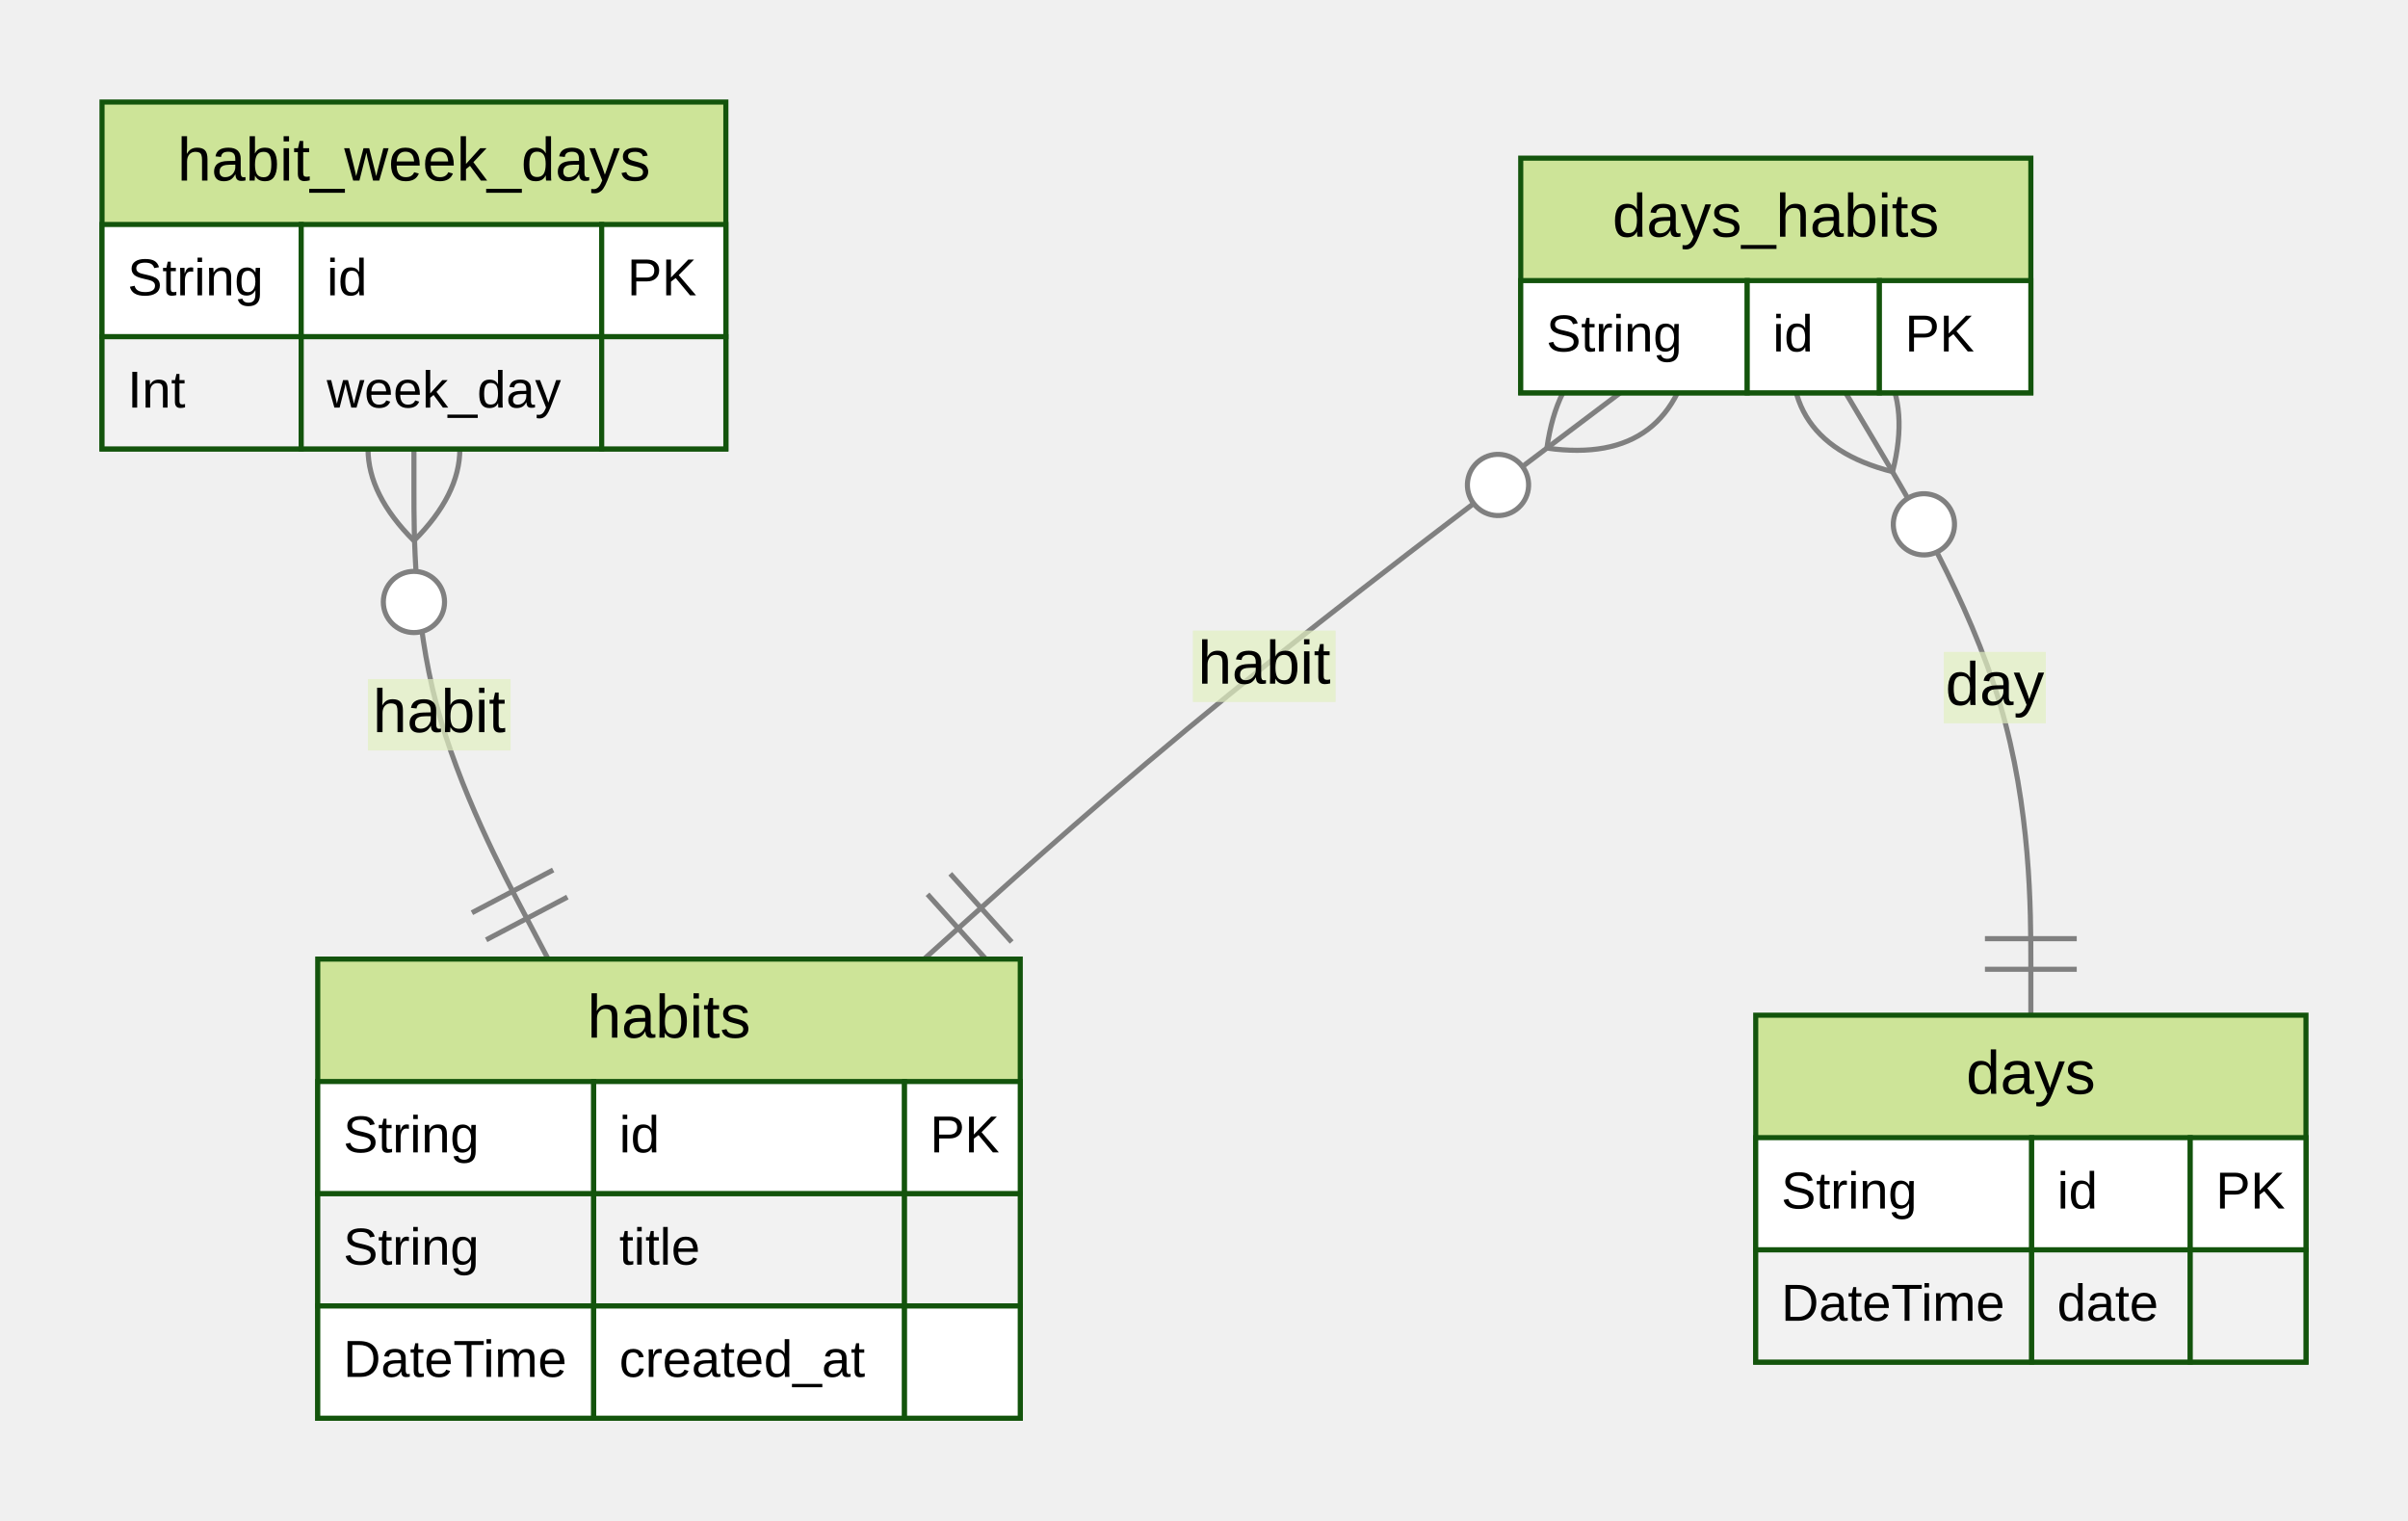
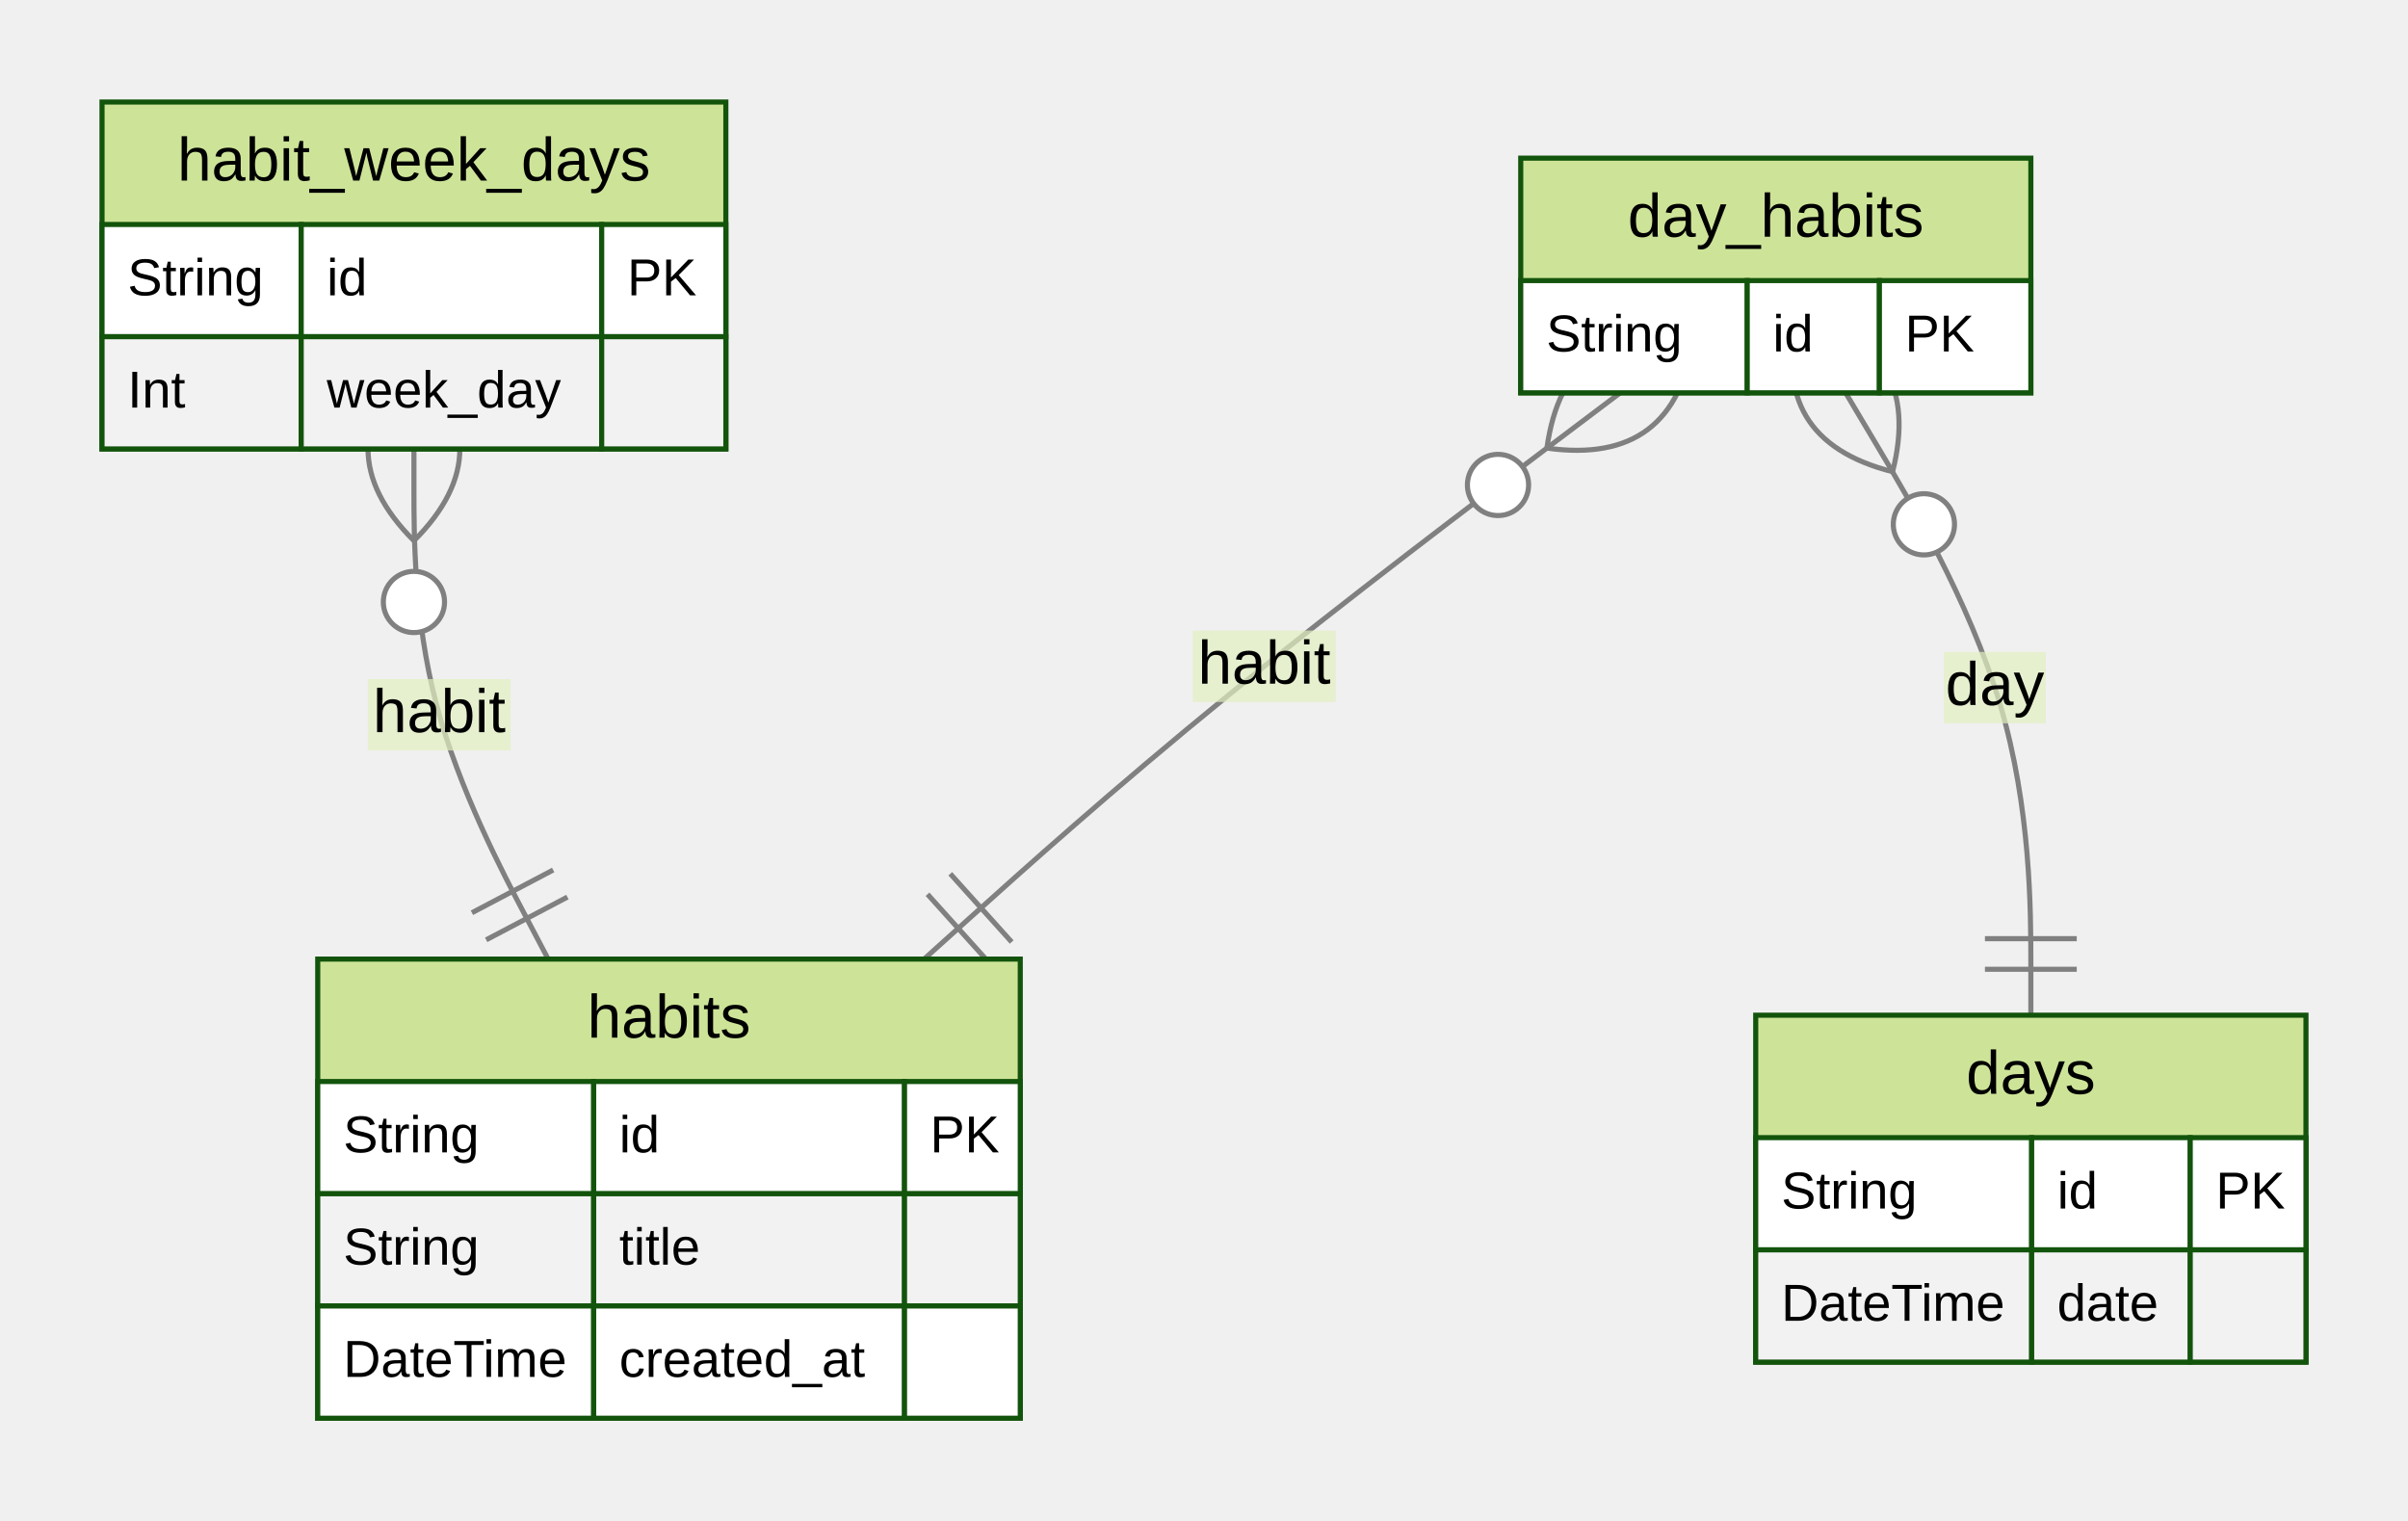
<svg xmlns="http://www.w3.org/2000/svg" aria-roledescription="er" viewBox="0 0 472.051 298" style="max-width: 472.051px; background-color: white;" width="100%" id="mermaid-0">
  <style>#mermaid-0{font-family:"trebuchet ms",verdana,arial,sans-serif;font-size:16px;fill:#000000;}#mermaid-0 .error-icon{fill:#552222;}#mermaid-0 .error-text{fill:#552222;stroke:#552222;}#mermaid-0 .edge-thickness-normal{stroke-width:2px;}#mermaid-0 .edge-thickness-thick{stroke-width:3.5px;}#mermaid-0 .edge-pattern-solid{stroke-dasharray:0;}#mermaid-0 .edge-pattern-dashed{stroke-dasharray:3;}#mermaid-0 .edge-pattern-dotted{stroke-dasharray:2;}#mermaid-0 .marker{fill:#000000;stroke:#000000;}#mermaid-0 .marker.cross{stroke:#000000;}#mermaid-0 svg{font-family:"trebuchet ms",verdana,arial,sans-serif;font-size:16px;}#mermaid-0 .entityBox{fill:#cde498;stroke:#13540c;}#mermaid-0 .attributeBoxOdd{fill:#ffffff;stroke:#13540c;}#mermaid-0 .attributeBoxEven{fill:#f2f2f2;stroke:#13540c;}#mermaid-0 .relationshipLabelBox{fill:hsl(78.158, 58.462%, 84.51%);opacity:0.7;background-color:hsl(78.158, 58.462%, 84.51%);}#mermaid-0 .relationshipLabelBox rect{opacity:0.5;}#mermaid-0 .relationshipLine{stroke:#000000;}#mermaid-0 .entityTitleText{text-anchor:middle;font-size:18px;fill:#000000;}#mermaid-0 :root{--mermaid-font-family:"trebuchet ms",verdana,arial,sans-serif;}</style>
  <g />
  <defs>
    <marker orient="auto" markerHeight="18" markerWidth="18" refY="9" refX="0" id="ONLY_ONE_START">
      <path d="M9,0 L9,18 M15,0 L15,18" fill="none" stroke="gray" />
    </marker>
  </defs>
  <defs>
    <marker orient="auto" markerHeight="18" markerWidth="18" refY="9" refX="18" id="ONLY_ONE_END">
      <path d="M3,0 L3,18 M9,0 L9,18" fill="none" stroke="gray" />
    </marker>
  </defs>
  <defs>
    <marker orient="auto" markerHeight="18" markerWidth="30" refY="9" refX="0" id="ZERO_OR_ONE_START">
      <circle r="6" cy="9" cx="21" fill="white" stroke="gray" />
      <path d="M9,0 L9,18" fill="none" stroke="gray" />
    </marker>
  </defs>
  <defs>
    <marker orient="auto" markerHeight="18" markerWidth="30" refY="9" refX="30" id="ZERO_OR_ONE_END">
      <circle r="6" cy="9" cx="9" fill="white" stroke="gray" />
      <path d="M21,0 L21,18" fill="none" stroke="gray" />
    </marker>
  </defs>
  <defs>
    <marker orient="auto" markerHeight="36" markerWidth="45" refY="18" refX="18" id="ONE_OR_MORE_START">
      <path d="M0,18 Q 18,0 36,18 Q 18,36 0,18 M42,9 L42,27" fill="none" stroke="gray" />
    </marker>
  </defs>
  <defs>
    <marker orient="auto" markerHeight="36" markerWidth="45" refY="18" refX="27" id="ONE_OR_MORE_END">
      <path d="M3,9 L3,27 M9,18 Q27,0 45,18 Q27,36 9,18" fill="none" stroke="gray" />
    </marker>
  </defs>
  <defs>
    <marker orient="auto" markerHeight="36" markerWidth="57" refY="18" refX="18" id="ZERO_OR_MORE_START">
      <circle r="6" cy="18" cx="48" fill="white" stroke="gray" />
      <path d="M0,18 Q18,0 36,18 Q18,36 0,18" fill="none" stroke="gray" />
    </marker>
  </defs>
  <defs>
    <marker orient="auto" markerHeight="36" markerWidth="57" refY="18" refX="39" id="ZERO_OR_MORE_END">
      <circle r="6" cy="18" cx="9" fill="white" stroke="gray" />
      <path d="M21,18 Q39,0 57,18 Q39,36 21,18" fill="none" stroke="gray" />
    </marker>
  </defs>
  <path style="stroke: gray; fill: none;" marker-start="url(#ZERO_OR_MORE_START)" marker-end="url(#ONLY_ONE_END)" d="M81.146,88L81.146,96.333C81.146,104.667,81.146,121.333,85.532,138C89.918,154.667,98.69,171.333,103.076,179.667L107.462,188" class="er relationshipLine" />
  <path style="stroke: gray; fill: none;" marker-start="url(#ZERO_OR_MORE_START)" marker-end="url(#ONLY_ONE_END)" d="M361.807,77L367.859,87.167C373.91,97.333,386.013,117.667,392.065,138C398.116,158.333,398.116,178.667,398.116,188.833L398.116,199" class="er relationshipLine" />
  <path style="stroke: gray; fill: none;" marker-start="url(#ZERO_OR_MORE_START)" marker-end="url(#ONLY_ONE_END)" d="M317.615,77L304.132,87.167C290.65,97.333,263.685,117.667,240.941,136.167C218.198,154.667,199.676,171.333,190.416,179.667L181.155,188" class="er relationshipLine" />
-   <g transform="translate(62.28748,188 )" id="entity-habits-18eab99a-3f5f-420c-86ae-4a4e4f55856d">
+   <g transform="translate(62.28748,188 )" id="entity-habits-3db2b997-a9ab-4dfe-9928-462552882e9f">
    <rect height="90" width="137.718" y="0" x="0" class="er entityBox" />
-     <text style="dominant-baseline: middle; text-anchor: middle; font-size: 12px;" transform="translate(68.85901,12)" y="0" x="0" id="text-entity-habits-18eab99a-3f5f-420c-86ae-4a4e4f55856d" class="er entityLabel">habits</text>
+     <text style="dominant-baseline: middle; text-anchor: middle; font-size: 12px;" transform="translate(68.85901,12)" y="0" x="0" id="text-entity-habits-3db2b997-a9ab-4dfe-9928-462552882e9f" class="er entityLabel">habits</text>
    <rect height="22" width="54.096" y="24" x="0" class="er attributeBoxOdd" />
-     <text style="dominant-baseline: middle; font-size: 10.2px;" transform="translate(5,35)" y="0" x="0" id="text-entity-habits-18eab99a-3f5f-420c-86ae-4a4e4f55856d-attr-1-type" class="er entityLabel">String</text>
+     <text style="dominant-baseline: middle; font-size: 10.2px;" transform="translate(5,35)" y="0" x="0" id="text-entity-habits-3db2b997-a9ab-4dfe-9928-462552882e9f-attr-1-type" class="er entityLabel">String</text>
    <rect height="22" width="60.935" y="24" x="54.096" class="er attributeBoxOdd" />
-     <text style="dominant-baseline: middle; font-size: 10.2px;" transform="translate(59.09555,35)" y="0" x="0" id="text-entity-habits-18eab99a-3f5f-420c-86ae-4a4e4f55856d-attr-1-name" class="er entityLabel">id</text>
+     <text style="dominant-baseline: middle; font-size: 10.2px;" transform="translate(59.09555,35)" y="0" x="0" id="text-entity-habits-3db2b997-a9ab-4dfe-9928-462552882e9f-attr-1-name" class="er entityLabel">id</text>
    <rect height="22" width="22.688" y="24" x="115.03" class="er attributeBoxOdd" />
-     <text style="dominant-baseline: middle; font-size: 10.2px;" transform="translate(120.0303,35)" y="0" x="0" id="text-entity-habits-18eab99a-3f5f-420c-86ae-4a4e4f55856d-attr-1-key" class="er entityLabel">PK</text>
+     <text style="dominant-baseline: middle; font-size: 10.2px;" transform="translate(120.0303,35)" y="0" x="0" id="text-entity-habits-3db2b997-a9ab-4dfe-9928-462552882e9f-attr-1-key" class="er entityLabel">PK</text>
    <rect height="22" width="54.096" y="46" x="0" class="er attributeBoxEven" />
-     <text style="dominant-baseline: middle; font-size: 10.2px;" transform="translate(5,57)" y="0" x="0" id="text-entity-habits-18eab99a-3f5f-420c-86ae-4a4e4f55856d-attr-2-type" class="er entityLabel">String</text>
+     <text style="dominant-baseline: middle; font-size: 10.2px;" transform="translate(5,57)" y="0" x="0" id="text-entity-habits-3db2b997-a9ab-4dfe-9928-462552882e9f-attr-2-type" class="er entityLabel">String</text>
    <rect height="22" width="60.935" y="46" x="54.096" class="er attributeBoxEven" />
-     <text style="dominant-baseline: middle; font-size: 10.2px;" transform="translate(59.09555,57)" y="0" x="0" id="text-entity-habits-18eab99a-3f5f-420c-86ae-4a4e4f55856d-attr-2-name" class="er entityLabel">title</text>
+     <text style="dominant-baseline: middle; font-size: 10.2px;" transform="translate(59.09555,57)" y="0" x="0" id="text-entity-habits-3db2b997-a9ab-4dfe-9928-462552882e9f-attr-2-name" class="er entityLabel">title</text>
    <rect height="22" width="22.688" y="46" x="115.03" class="er attributeBoxEven" />
-     <text style="dominant-baseline: middle; font-size: 10.2px;" transform="translate(120.0303,57)" y="0" x="0" id="text-entity-habits-18eab99a-3f5f-420c-86ae-4a4e4f55856d-attr-2-key" class="er entityLabel" />
+     <text style="dominant-baseline: middle; font-size: 10.2px;" transform="translate(120.0303,57)" y="0" x="0" id="text-entity-habits-3db2b997-a9ab-4dfe-9928-462552882e9f-attr-2-key" class="er entityLabel" />
    <rect height="22" width="54.096" y="68" x="0" class="er attributeBoxOdd" />
-     <text style="dominant-baseline: middle; font-size: 10.2px;" transform="translate(5,79)" y="0" x="0" id="text-entity-habits-18eab99a-3f5f-420c-86ae-4a4e4f55856d-attr-3-type" class="er entityLabel">DateTime</text>
+     <text style="dominant-baseline: middle; font-size: 10.2px;" transform="translate(5,79)" y="0" x="0" id="text-entity-habits-3db2b997-a9ab-4dfe-9928-462552882e9f-attr-3-type" class="er entityLabel">DateTime</text>
    <rect height="22" width="60.935" y="68" x="54.096" class="er attributeBoxOdd" />
-     <text style="dominant-baseline: middle; font-size: 10.2px;" transform="translate(59.09555,79)" y="0" x="0" id="text-entity-habits-18eab99a-3f5f-420c-86ae-4a4e4f55856d-attr-3-name" class="er entityLabel">created_at</text>
+     <text style="dominant-baseline: middle; font-size: 10.2px;" transform="translate(59.09555,79)" y="0" x="0" id="text-entity-habits-3db2b997-a9ab-4dfe-9928-462552882e9f-attr-3-name" class="er entityLabel">created_at</text>
    <rect height="22" width="22.688" y="68" x="115.03" class="er attributeBoxOdd" />
-     <text style="dominant-baseline: middle; font-size: 10.2px;" transform="translate(120.0303,79)" y="0" x="0" id="text-entity-habits-18eab99a-3f5f-420c-86ae-4a4e4f55856d-attr-3-key" class="er entityLabel" />
+     <text style="dominant-baseline: middle; font-size: 10.2px;" transform="translate(120.0303,79)" y="0" x="0" id="text-entity-habits-3db2b997-a9ab-4dfe-9928-462552882e9f-attr-3-key" class="er entityLabel" />
  </g>
-   <g transform="translate(20,20 )" id="entity-habitweekdays-4496c69c-6be3-4080-93f7-237c39e4ebf5">
+   <g transform="translate(20,20 )" id="entity-habitweekdays-0b0d3eb1-032e-4664-85ae-0a85e560eb47">
    <rect height="68" width="122.293" y="0" x="0" class="er entityBox" />
-     <text style="dominant-baseline: middle; text-anchor: middle; font-size: 12px;" transform="translate(61.14648,12)" y="0" x="0" id="text-entity-habitweekdays-4496c69c-6be3-4080-93f7-237c39e4ebf5" class="er entityLabel">habit_week_days</text>
+     <text style="dominant-baseline: middle; text-anchor: middle; font-size: 12px;" transform="translate(61.14648,12)" y="0" x="0" id="text-entity-habitweekdays-0b0d3eb1-032e-4664-85ae-0a85e560eb47" class="er entityLabel">habit_week_days</text>
    <rect height="22" width="39.048" y="24" x="0" class="er attributeBoxOdd" />
-     <text style="dominant-baseline: middle; font-size: 10.2px;" transform="translate(5,35)" y="0" x="0" id="text-entity-habitweekdays-4496c69c-6be3-4080-93f7-237c39e4ebf5-attr-1-type" class="er entityLabel">String</text>
+     <text style="dominant-baseline: middle; font-size: 10.2px;" transform="translate(5,35)" y="0" x="0" id="text-entity-habitweekdays-0b0d3eb1-032e-4664-85ae-0a85e560eb47-attr-1-type" class="er entityLabel">String</text>
    <rect height="22" width="58.904" y="24" x="39.048" class="er attributeBoxOdd" />
-     <text style="dominant-baseline: middle; font-size: 10.2px;" transform="translate(44.04844,35)" y="0" x="0" id="text-entity-habitweekdays-4496c69c-6be3-4080-93f7-237c39e4ebf5-attr-1-name" class="er entityLabel">id</text>
+     <text style="dominant-baseline: middle; font-size: 10.2px;" transform="translate(44.04844,35)" y="0" x="0" id="text-entity-habitweekdays-0b0d3eb1-032e-4664-85ae-0a85e560eb47-attr-1-name" class="er entityLabel">id</text>
    <rect height="22" width="24.34" y="24" x="97.953" class="er attributeBoxOdd" />
-     <text style="dominant-baseline: middle; font-size: 10.2px;" transform="translate(102.9529,35)" y="0" x="0" id="text-entity-habitweekdays-4496c69c-6be3-4080-93f7-237c39e4ebf5-attr-1-key" class="er entityLabel">PK</text>
+     <text style="dominant-baseline: middle; font-size: 10.2px;" transform="translate(102.9529,35)" y="0" x="0" id="text-entity-habitweekdays-0b0d3eb1-032e-4664-85ae-0a85e560eb47-attr-1-key" class="er entityLabel">PK</text>
    <rect height="22" width="39.048" y="46" x="0" class="er attributeBoxEven" />
-     <text style="dominant-baseline: middle; font-size: 10.2px;" transform="translate(5,57)" y="0" x="0" id="text-entity-habitweekdays-4496c69c-6be3-4080-93f7-237c39e4ebf5-attr-2-type" class="er entityLabel">Int</text>
+     <text style="dominant-baseline: middle; font-size: 10.2px;" transform="translate(5,57)" y="0" x="0" id="text-entity-habitweekdays-0b0d3eb1-032e-4664-85ae-0a85e560eb47-attr-2-type" class="er entityLabel">Int</text>
    <rect height="22" width="58.904" y="46" x="39.048" class="er attributeBoxEven" />
-     <text style="dominant-baseline: middle; font-size: 10.2px;" transform="translate(44.04844,57)" y="0" x="0" id="text-entity-habitweekdays-4496c69c-6be3-4080-93f7-237c39e4ebf5-attr-2-name" class="er entityLabel">week_day</text>
+     <text style="dominant-baseline: middle; font-size: 10.2px;" transform="translate(44.04844,57)" y="0" x="0" id="text-entity-habitweekdays-0b0d3eb1-032e-4664-85ae-0a85e560eb47-attr-2-name" class="er entityLabel">week_day</text>
    <rect height="22" width="24.34" y="46" x="97.953" class="er attributeBoxEven" />
-     <text style="dominant-baseline: middle; font-size: 10.2px;" transform="translate(102.9529,57)" y="0" x="0" id="text-entity-habitweekdays-4496c69c-6be3-4080-93f7-237c39e4ebf5-attr-2-key" class="er entityLabel" />
+     <text style="dominant-baseline: middle; font-size: 10.2px;" transform="translate(102.9529,57)" y="0" x="0" id="text-entity-habitweekdays-0b0d3eb1-032e-4664-85ae-0a85e560eb47-attr-2-key" class="er entityLabel" />
  </g>
-   <g transform="translate(344.182,199 )" id="entity-days-98887a81-1eb0-4ae9-8dc9-bceaf3fa935e">
+   <g transform="translate(344.182,199 )" id="entity-days-7612c60b-57cb-409d-9182-3f7340349f5a">
    <rect height="68" width="107.869" y="0" x="0" class="er entityBox" />
-     <text style="dominant-baseline: middle; text-anchor: middle; font-size: 12px;" transform="translate(53.93452,12)" y="0" x="0" id="text-entity-days-98887a81-1eb0-4ae9-8dc9-bceaf3fa935e" class="er entityLabel">days</text>
+     <text style="dominant-baseline: middle; text-anchor: middle; font-size: 12px;" transform="translate(53.93452,12)" y="0" x="0" id="text-entity-days-7612c60b-57cb-409d-9182-3f7340349f5a" class="er entityLabel">days</text>
    <rect height="22" width="54.096" y="24" x="0" class="er attributeBoxOdd" />
-     <text style="dominant-baseline: middle; font-size: 10.2px;" transform="translate(5,35)" y="0" x="0" id="text-entity-days-98887a81-1eb0-4ae9-8dc9-bceaf3fa935e-attr-1-type" class="er entityLabel">String</text>
+     <text style="dominant-baseline: middle; font-size: 10.2px;" transform="translate(5,35)" y="0" x="0" id="text-entity-days-7612c60b-57cb-409d-9182-3f7340349f5a-attr-1-type" class="er entityLabel">String</text>
    <rect height="22" width="31.086" y="24" x="54.096" class="er attributeBoxOdd" />
-     <text style="dominant-baseline: middle; font-size: 10.2px;" transform="translate(59.09555,35)" y="0" x="0" id="text-entity-days-98887a81-1eb0-4ae9-8dc9-bceaf3fa935e-attr-1-name" class="er entityLabel">id</text>
+     <text style="dominant-baseline: middle; font-size: 10.2px;" transform="translate(59.09555,35)" y="0" x="0" id="text-entity-days-7612c60b-57cb-409d-9182-3f7340349f5a-attr-1-name" class="er entityLabel">id</text>
    <rect height="22" width="22.688" y="24" x="85.181" class="er attributeBoxOdd" />
-     <text style="dominant-baseline: middle; font-size: 10.2px;" transform="translate(90.18137,35)" y="0" x="0" id="text-entity-days-98887a81-1eb0-4ae9-8dc9-bceaf3fa935e-attr-1-key" class="er entityLabel">PK</text>
+     <text style="dominant-baseline: middle; font-size: 10.2px;" transform="translate(90.18137,35)" y="0" x="0" id="text-entity-days-7612c60b-57cb-409d-9182-3f7340349f5a-attr-1-key" class="er entityLabel">PK</text>
    <rect height="22" width="54.096" y="46" x="0" class="er attributeBoxEven" />
-     <text style="dominant-baseline: middle; font-size: 10.2px;" transform="translate(5,57)" y="0" x="0" id="text-entity-days-98887a81-1eb0-4ae9-8dc9-bceaf3fa935e-attr-2-type" class="er entityLabel">DateTime</text>
+     <text style="dominant-baseline: middle; font-size: 10.2px;" transform="translate(5,57)" y="0" x="0" id="text-entity-days-7612c60b-57cb-409d-9182-3f7340349f5a-attr-2-type" class="er entityLabel">DateTime</text>
    <rect height="22" width="31.086" y="46" x="54.096" class="er attributeBoxEven" />
-     <text style="dominant-baseline: middle; font-size: 10.2px;" transform="translate(59.09555,57)" y="0" x="0" id="text-entity-days-98887a81-1eb0-4ae9-8dc9-bceaf3fa935e-attr-2-name" class="er entityLabel">date</text>
+     <text style="dominant-baseline: middle; font-size: 10.2px;" transform="translate(59.09555,57)" y="0" x="0" id="text-entity-days-7612c60b-57cb-409d-9182-3f7340349f5a-attr-2-name" class="er entityLabel">date</text>
    <rect height="22" width="22.688" y="46" x="85.181" class="er attributeBoxEven" />
-     <text style="dominant-baseline: middle; font-size: 10.2px;" transform="translate(90.18137,57)" y="0" x="0" id="text-entity-days-98887a81-1eb0-4ae9-8dc9-bceaf3fa935e-attr-2-key" class="er entityLabel" />
+     <text style="dominant-baseline: middle; font-size: 10.2px;" transform="translate(90.18137,57)" y="0" x="0" id="text-entity-days-7612c60b-57cb-409d-9182-3f7340349f5a-attr-2-key" class="er entityLabel" />
  </g>
-   <g transform="translate(298.1165,31 )" id="entity-dayshabits-bd0dcdef-802a-4883-9c49-4545101c2048">
+   <g transform="translate(298.1165,31 )" id="entity-dayhabits-8eeee961-46ec-4bed-ac6f-d654ad171c51">
    <rect height="46" width="100" y="0" x="0" class="er entityBox" />
-     <text style="dominant-baseline: middle; text-anchor: middle; font-size: 12px;" transform="translate(50,12)" y="0" x="0" id="text-entity-dayshabits-bd0dcdef-802a-4883-9c49-4545101c2048" class="er entityLabel">days_habits</text>
+     <text style="dominant-baseline: middle; text-anchor: middle; font-size: 12px;" transform="translate(50,12)" y="0" x="0" id="text-entity-dayhabits-8eeee961-46ec-4bed-ac6f-d654ad171c51" class="er entityLabel">day_habits</text>
    <rect height="22" width="44.399" y="24" x="0" class="er attributeBoxOdd" />
-     <text style="dominant-baseline: middle; font-size: 10.2px;" transform="translate(5,35)" y="0" x="0" id="text-entity-dayshabits-bd0dcdef-802a-4883-9c49-4545101c2048-attr-1-type" class="er entityLabel">String</text>
+     <text style="dominant-baseline: middle; font-size: 10.2px;" transform="translate(5,35)" y="0" x="0" id="text-entity-dayhabits-8eeee961-46ec-4bed-ac6f-d654ad171c51-attr-1-type" class="er entityLabel">String</text>
    <rect height="22" width="25.911" y="24" x="44.399" class="er attributeBoxOdd" />
-     <text style="dominant-baseline: middle; font-size: 10.2px;" transform="translate(49.39862,35)" y="0" x="0" id="text-entity-dayshabits-bd0dcdef-802a-4883-9c49-4545101c2048-attr-1-name" class="er entityLabel">id</text>
+     <text style="dominant-baseline: middle; font-size: 10.2px;" transform="translate(49.39862,35)" y="0" x="0" id="text-entity-dayhabits-8eeee961-46ec-4bed-ac6f-d654ad171c51-attr-1-name" class="er entityLabel">id</text>
    <rect height="22" width="29.69" y="24" x="70.31" class="er attributeBoxOdd" />
-     <text style="dominant-baseline: middle; font-size: 10.2px;" transform="translate(75.30976,35)" y="0" x="0" id="text-entity-dayshabits-bd0dcdef-802a-4883-9c49-4545101c2048-attr-1-key" class="er entityLabel">PK</text>
+     <text style="dominant-baseline: middle; font-size: 10.2px;" transform="translate(75.30976,35)" y="0" x="0" id="text-entity-dayhabits-8eeee961-46ec-4bed-ac6f-d654ad171c51-attr-1-key" class="er entityLabel">PK</text>
  </g>
  <rect height="14" width="27.969" y="133.109" x="72.126" class="er relationshipLabelBox" />
  <text style="text-anchor: middle; dominant-baseline: middle; font-size: 12px;" y="140.109" x="86.11" id="rel1" class="er relationshipLabel">habit</text>
  <rect height="14" width="19.99" y="127.788" x="381.065" class="er relationshipLabelBox" />
  <text style="text-anchor: middle; dominant-baseline: middle; font-size: 12px;" y="134.788" x="391.06" id="rel2" class="er relationshipLabel">day</text>
  <rect height="14" width="27.969" y="123.605" x="233.851" class="er relationshipLabelBox" />
  <text style="text-anchor: middle; dominant-baseline: middle; font-size: 12px;" y="130.605" x="247.836" id="rel3" class="er relationshipLabel">habit</text>
</svg>
